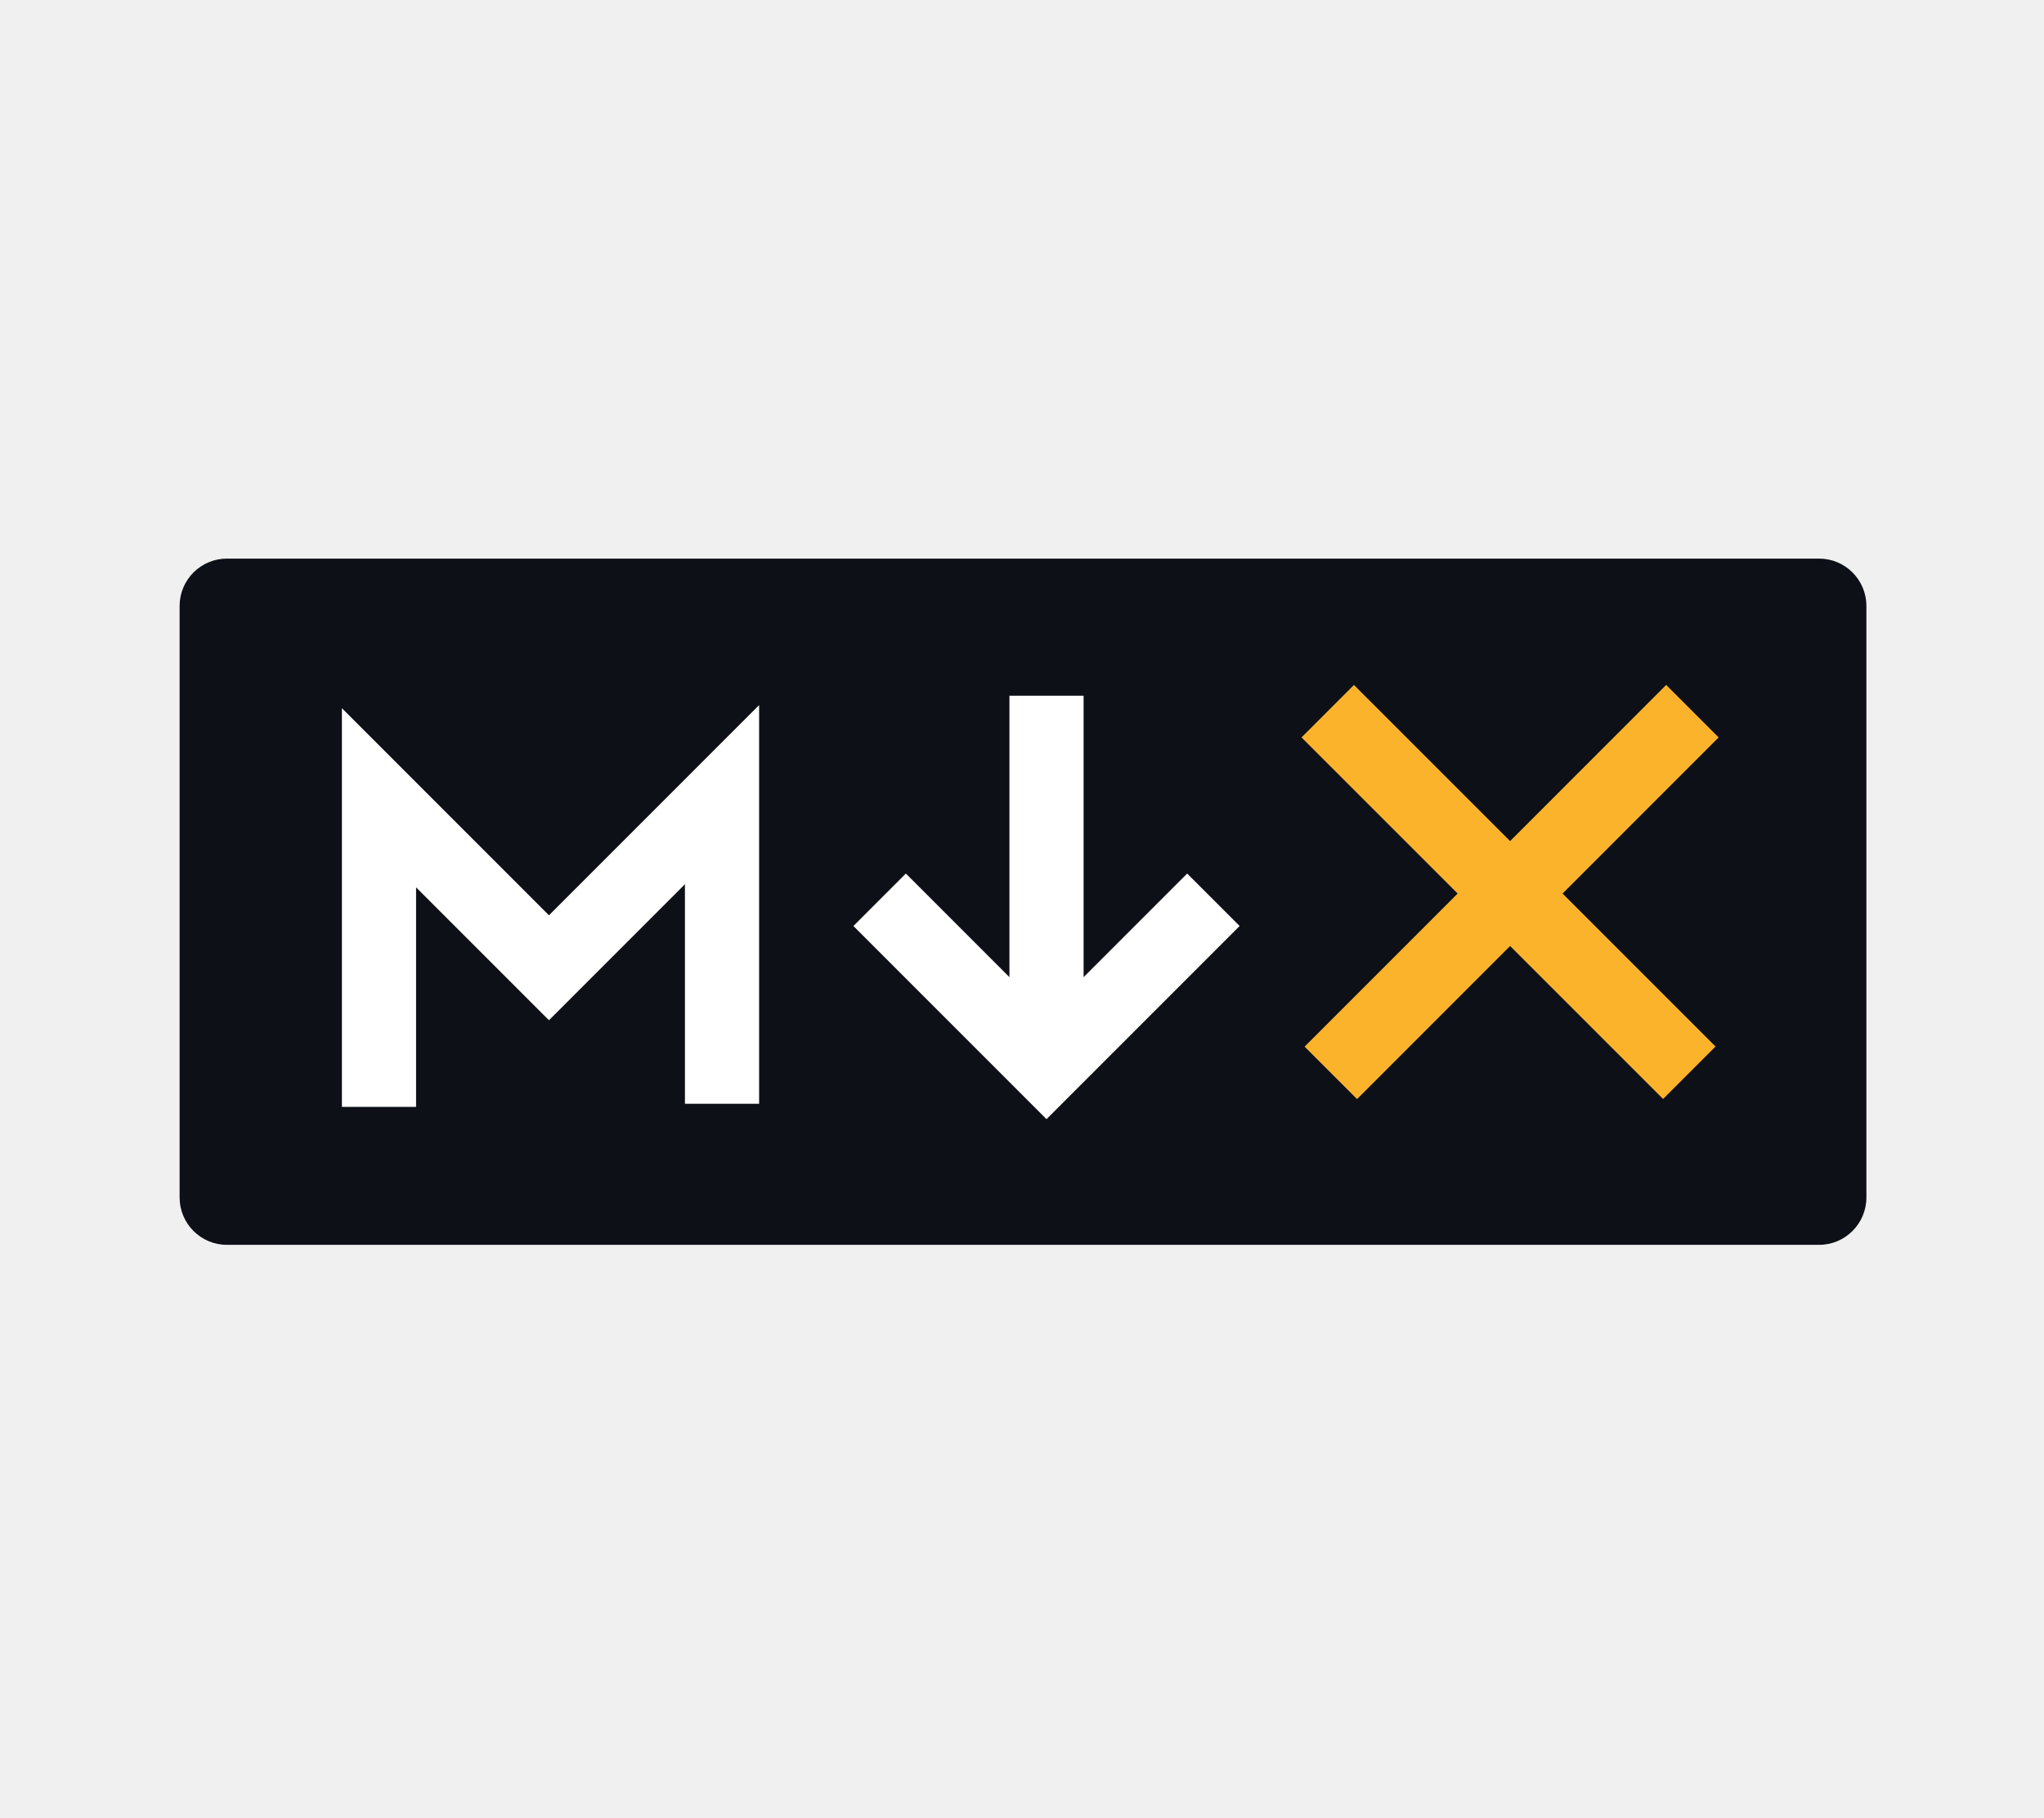
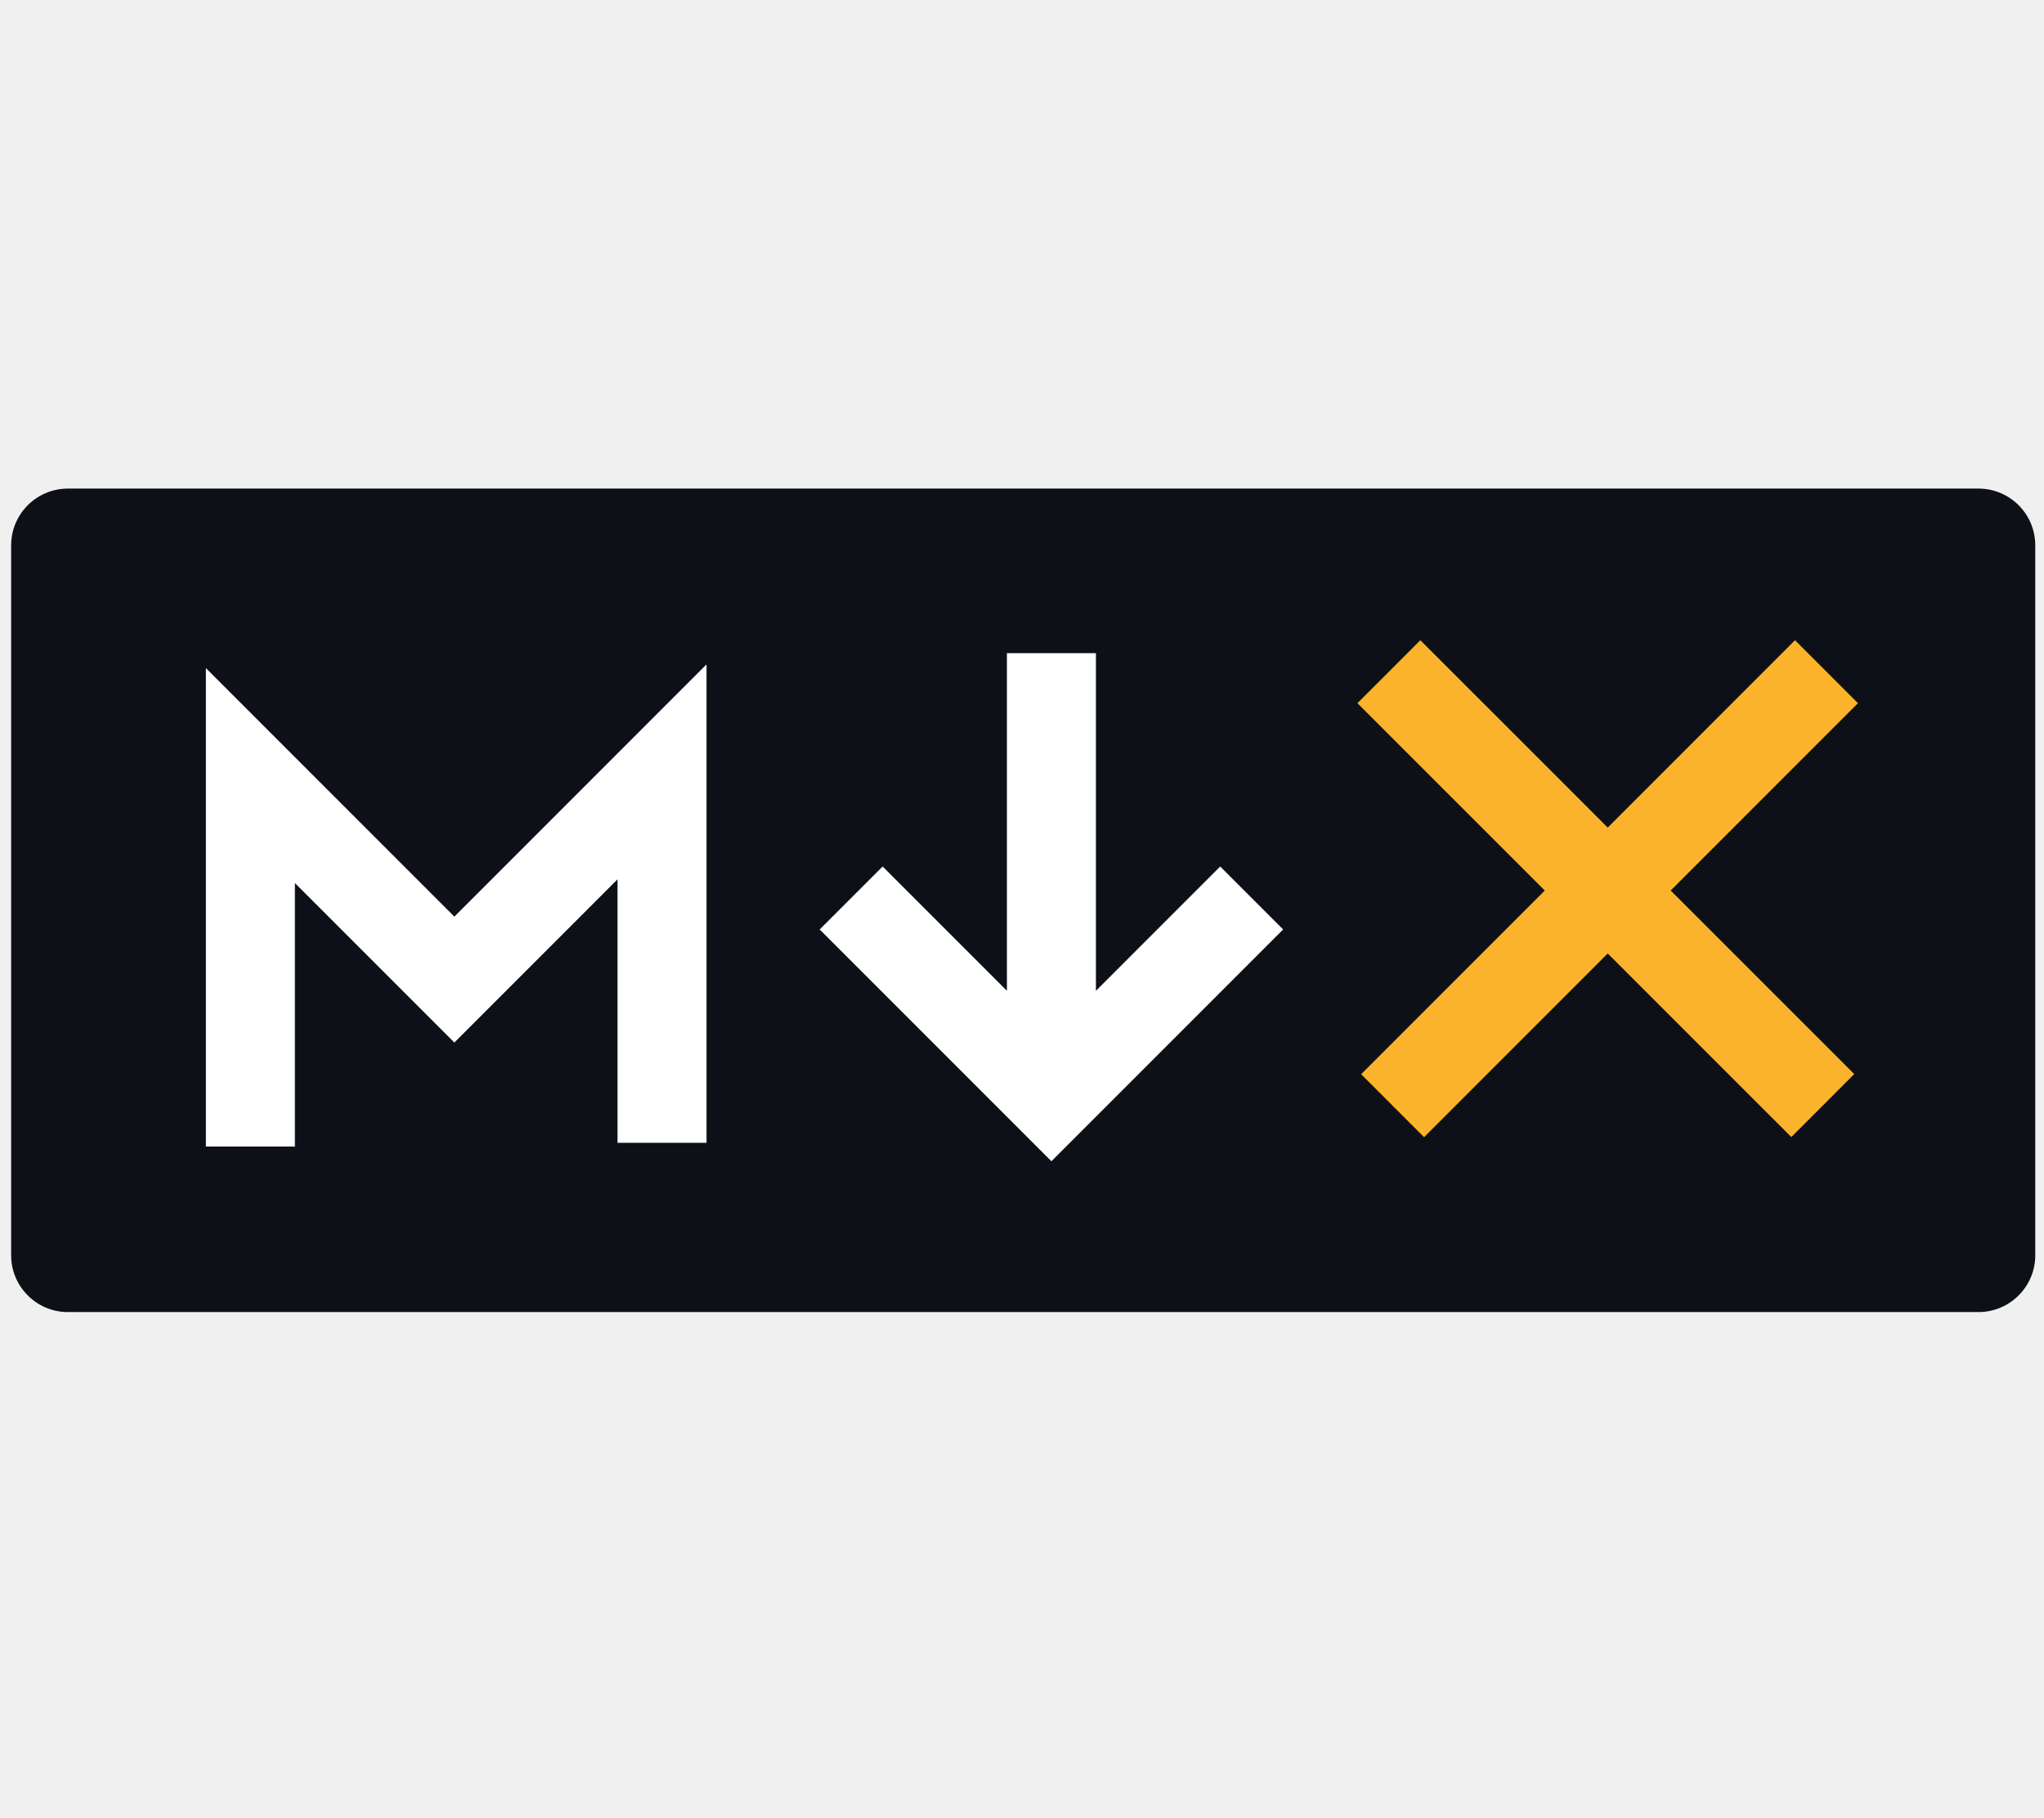
<svg xmlns="http://www.w3.org/2000/svg" width="100%" height="100%" viewBox="0 0 18 16" version="1.1" xml:space="preserve" style="fill-rule:evenodd;clip-rule:evenodd;">
-   <g id="mdx" transform="matrix(0.0208333,0,0,0.0208333,9,8)">
+   <g id="mdx" transform="matrix(0.025,0,0,0.025,9,8)">
    <g transform="matrix(1,0,0,1,-360,-150)">
-       <clipPath id="_clip-2x8zjru">
+       <clipPath id="_clip-2z3383o">
        <rect x="0" y="0" width="720" height="300" />
      </clipPath>
-       <g clip-path="url(#_clip-2x8zjru)">
+       <g clip-path="url(#_clip-2z3383o)">
        <g transform="matrix(1.90254,0,0,1.46614,-285.01,-1.21362)">
          <path d="M526.63,15.872L526.63,186.388C526.63,193.917 521.919,200.029 516.117,200.029L162.38,200.029C156.578,200.029 151.868,193.917 151.868,186.388L151.868,15.872C151.868,8.343 156.578,2.231 162.38,2.231L516.117,2.231C521.919,2.231 526.63,8.343 526.63,15.872Z" style="fill:rgb(13,17,23);" />
        </g>
        <g transform="matrix(5.22523,0,0,5.22523,-2285.36,-634.941)">
          <path d="M454.25,166.25L454.25,141.25L468,155L482,141L482,166M508.25,162.25L508.25,133M494.75,149.5L508.25,163L521.75,149.5" style="fill:none;fill-rule:nonzero;stroke:white;stroke-width:6px;" />
          <path d="M560.25,163.49L531,134.25M531.25,163.5L560.5,134.25" style="fill:none;fill-rule:nonzero;stroke:rgb(252,179,44);stroke-width:6px;" />
        </g>
      </g>
    </g>
  </g>
</svg>
